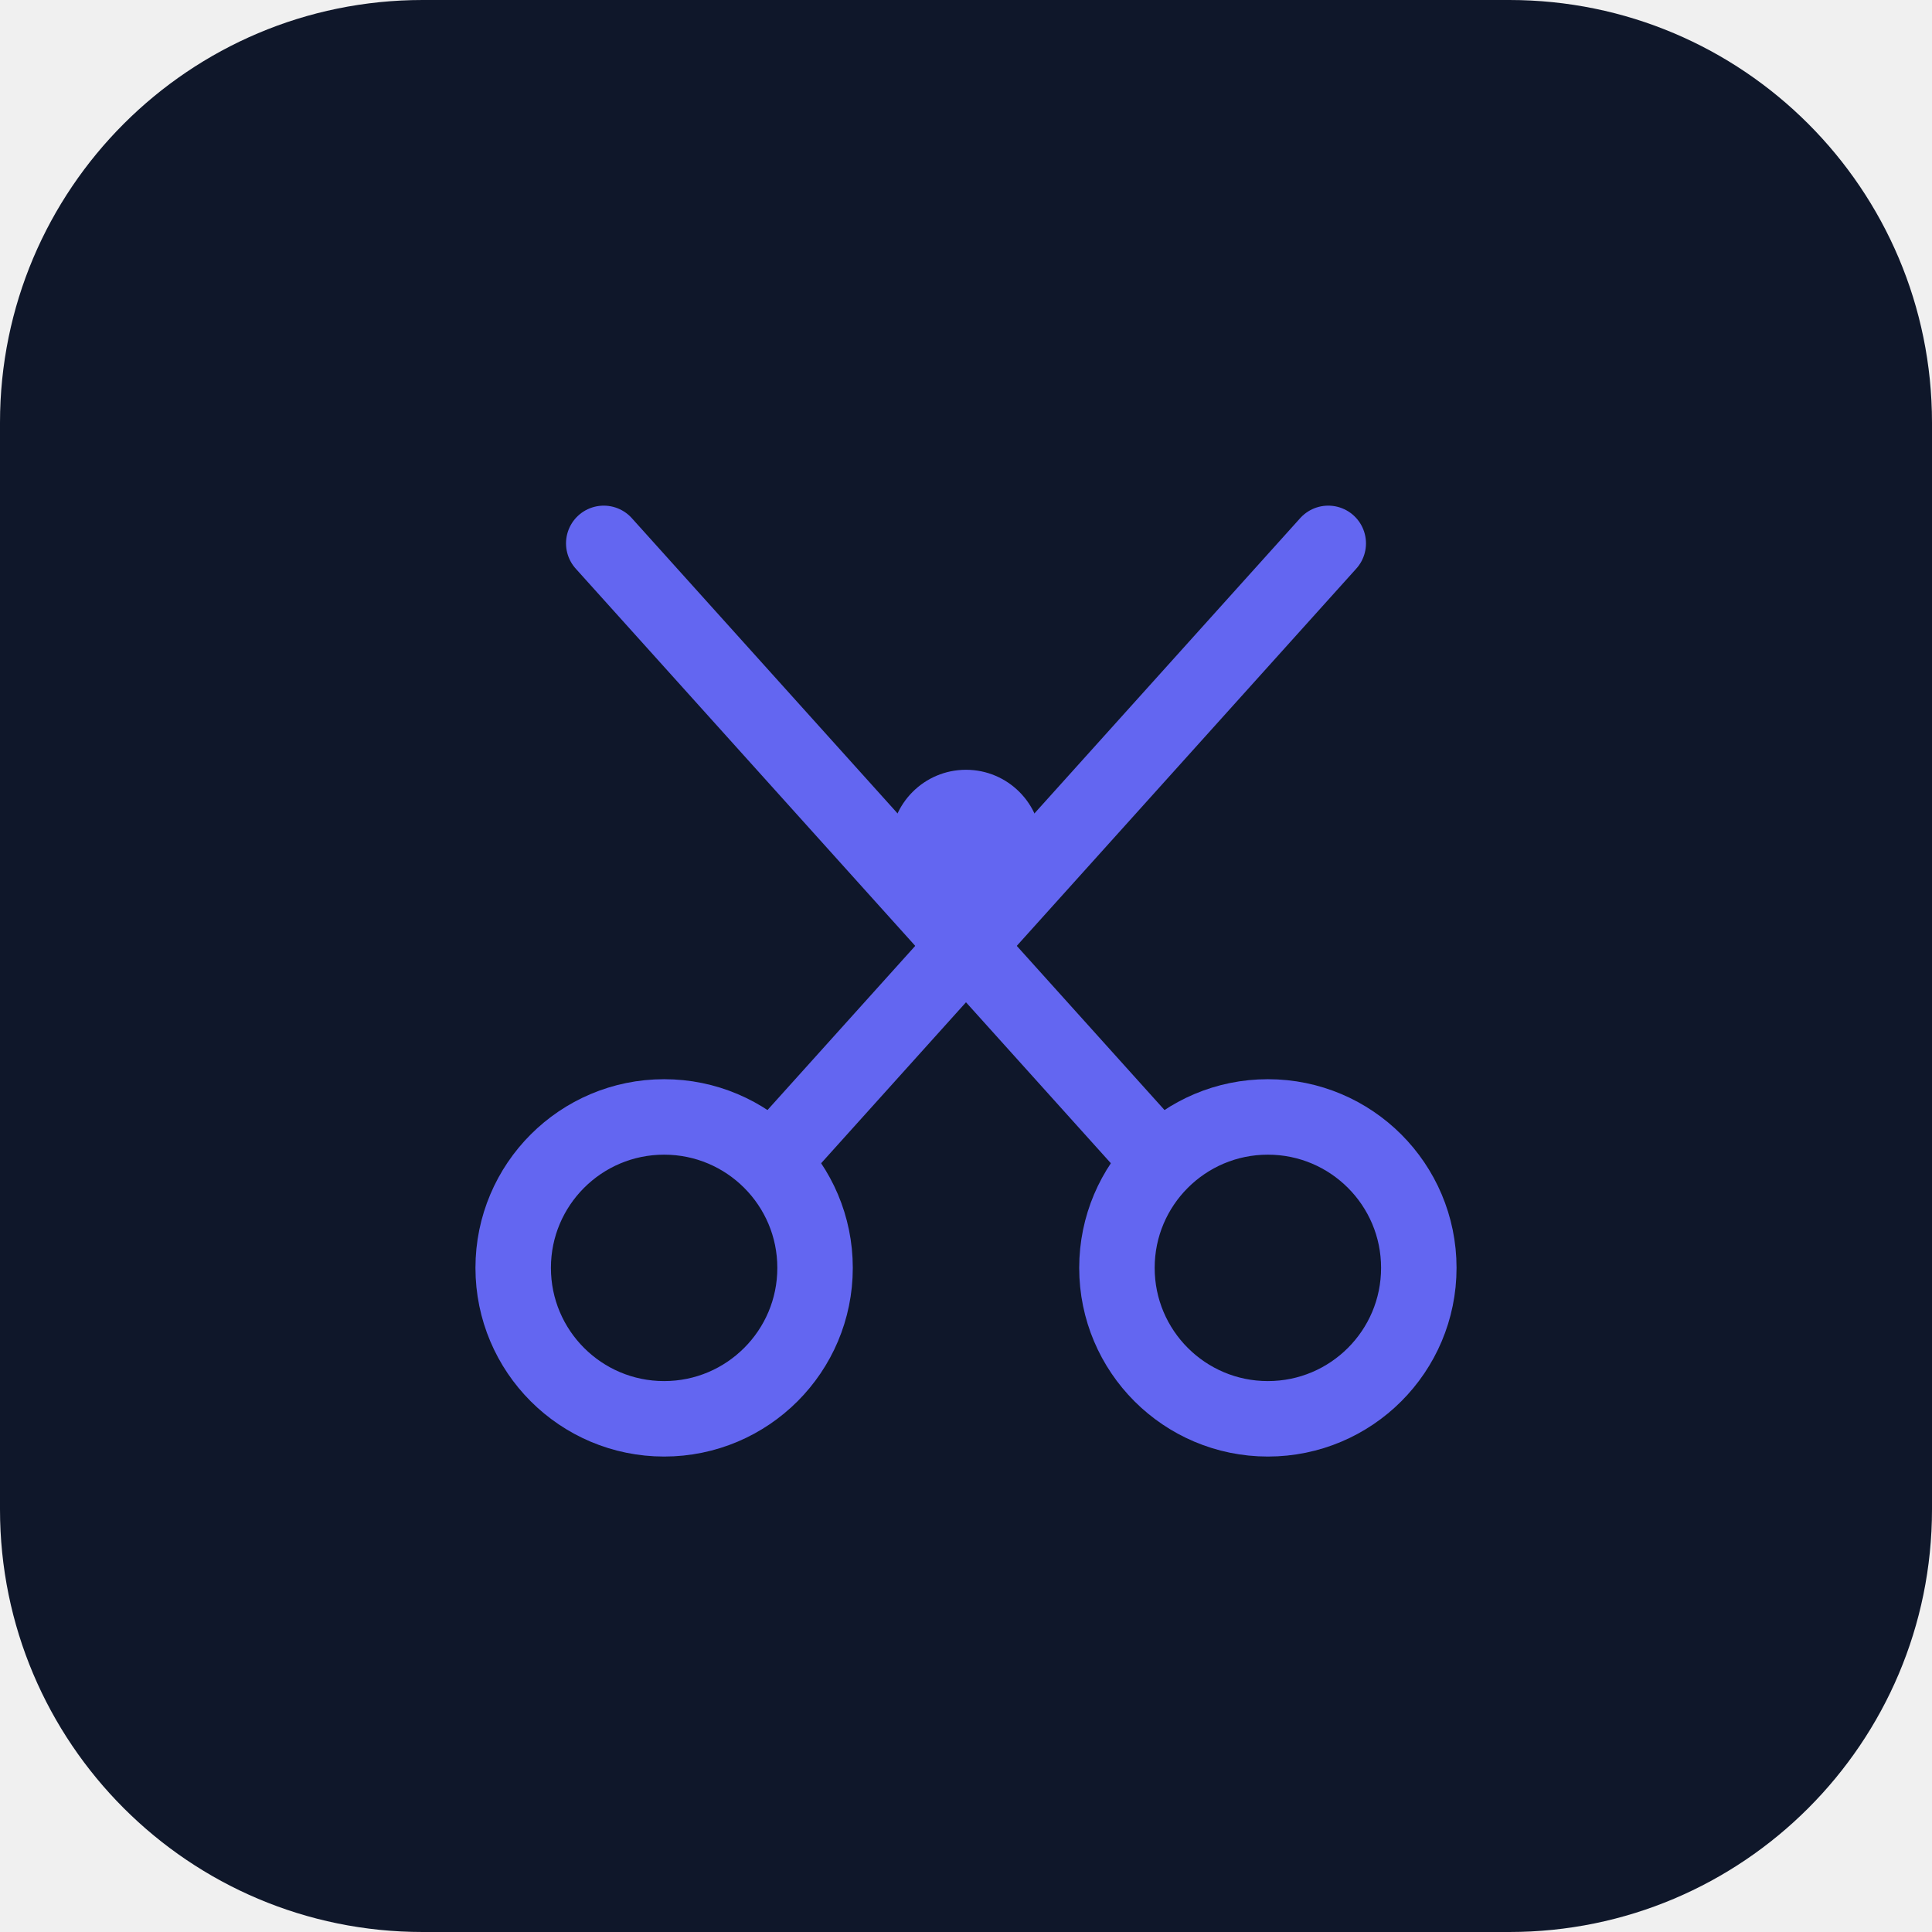
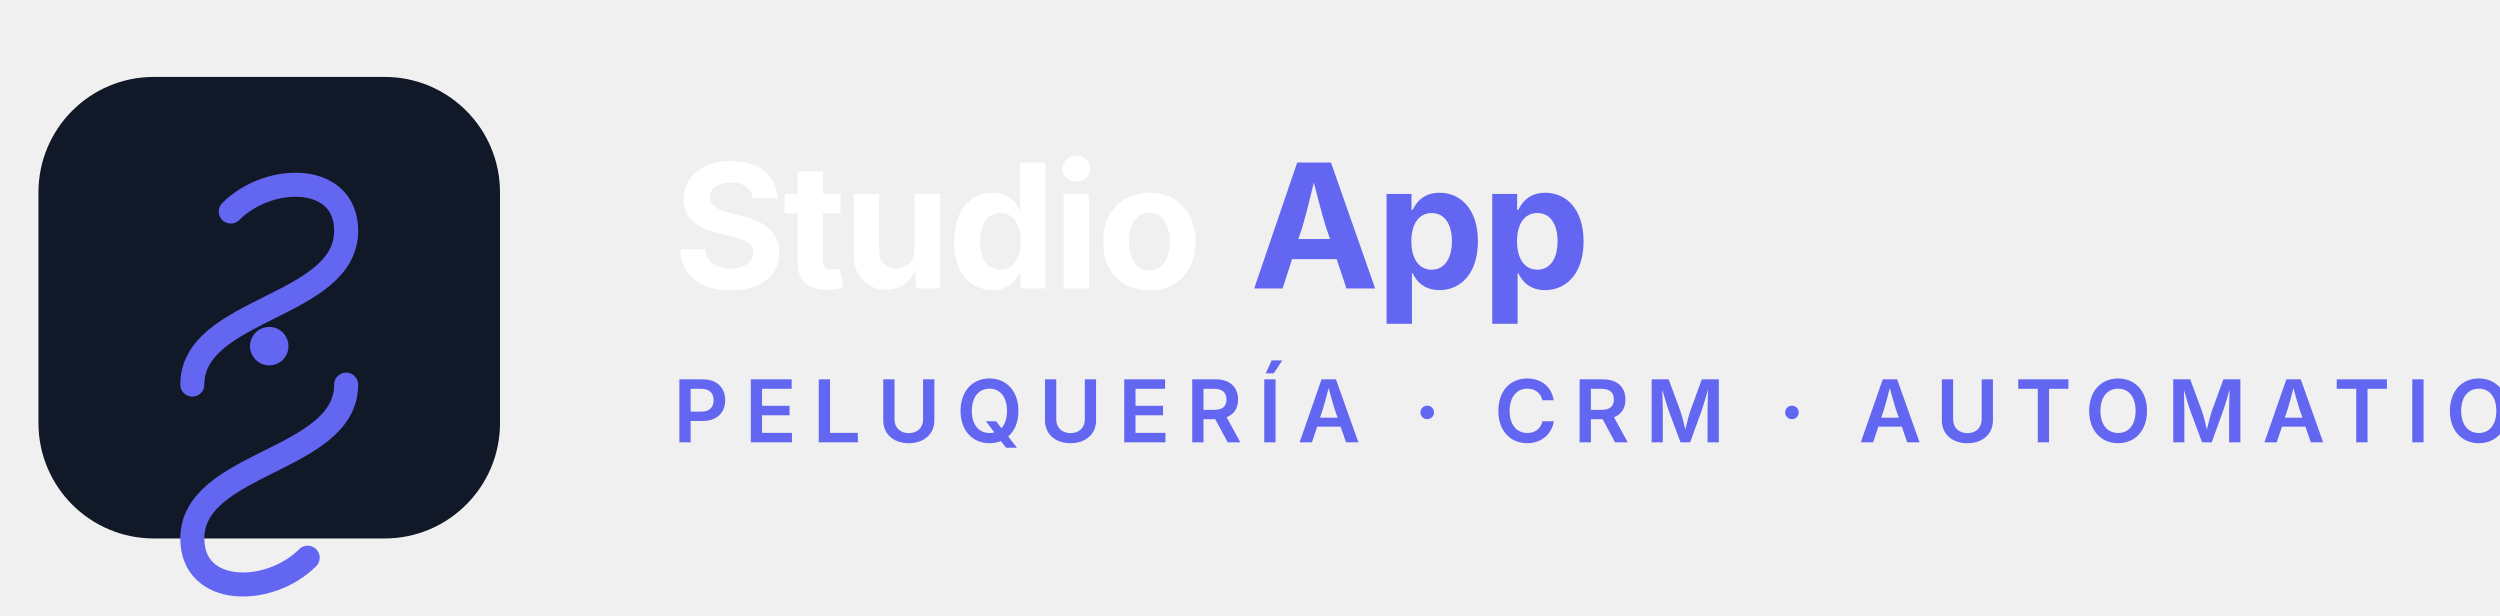
- <svg xmlns="http://www.w3.org/2000/svg" width="64" height="64" viewBox="0 0 64 64" fill="none">
-   <rect width="64" height="64" rx="14" fill="#0f172a" />
-   <g stroke="#6366f1" stroke-width="2.5" stroke-linecap="round" stroke-linejoin="round">
-     <circle cx="22" cy="42" r="5" />
-     <circle cx="42" cy="42" r="5" />
-     <line x1="26" y1="38" x2="44" y2="18" />
-     <line x1="38" y1="38" x2="20" y2="18" />
+ <svg xmlns="http://www.w3.org/2000/svg" width="260" height="64" viewBox="0 0 260 64" fill="none">
+   <g transform="translate(4,8)">
+     <rect width="48" height="48" rx="12" fill="#111827" />
+     <path d="M16 32C16 24 32 24 32 16C32 10 24 10 20 14" stroke="#6366F1" stroke-width="2.5" stroke-linecap="round" />
+     <path d="M32 32C32 40 16 40 16 48C16 54 24 54 28 50" stroke="#6366F1" stroke-width="2.5" stroke-linecap="round" />
+     <circle cx="24" cy="28" r="2" fill="#6366F1" />
  </g>
-   <circle cx="32" cy="28" r="2.5" fill="#6366f1" />
+   <text x="70" y="30" fill="#FFFFFF" font-family="Inter, system-ui, -apple-system, sans-serif" font-size="18" font-weight="700" letter-spacing="-0.02em">
+     Studio
+   </text>
+   <text x="130" y="30" fill="#6366F1" font-family="Inter, system-ui, -apple-system, sans-serif" font-size="18" font-weight="700" letter-spacing="-0.02em">
+     App
+   </text>
+   <text x="70" y="46" fill="#6366F1" font-family="Inter, system-ui, -apple-system, sans-serif" font-size="9" font-weight="600" letter-spacing="0.18em">
+     PELUQUERÍA · CRM · AUTOMATION
+   </text>
</svg>
